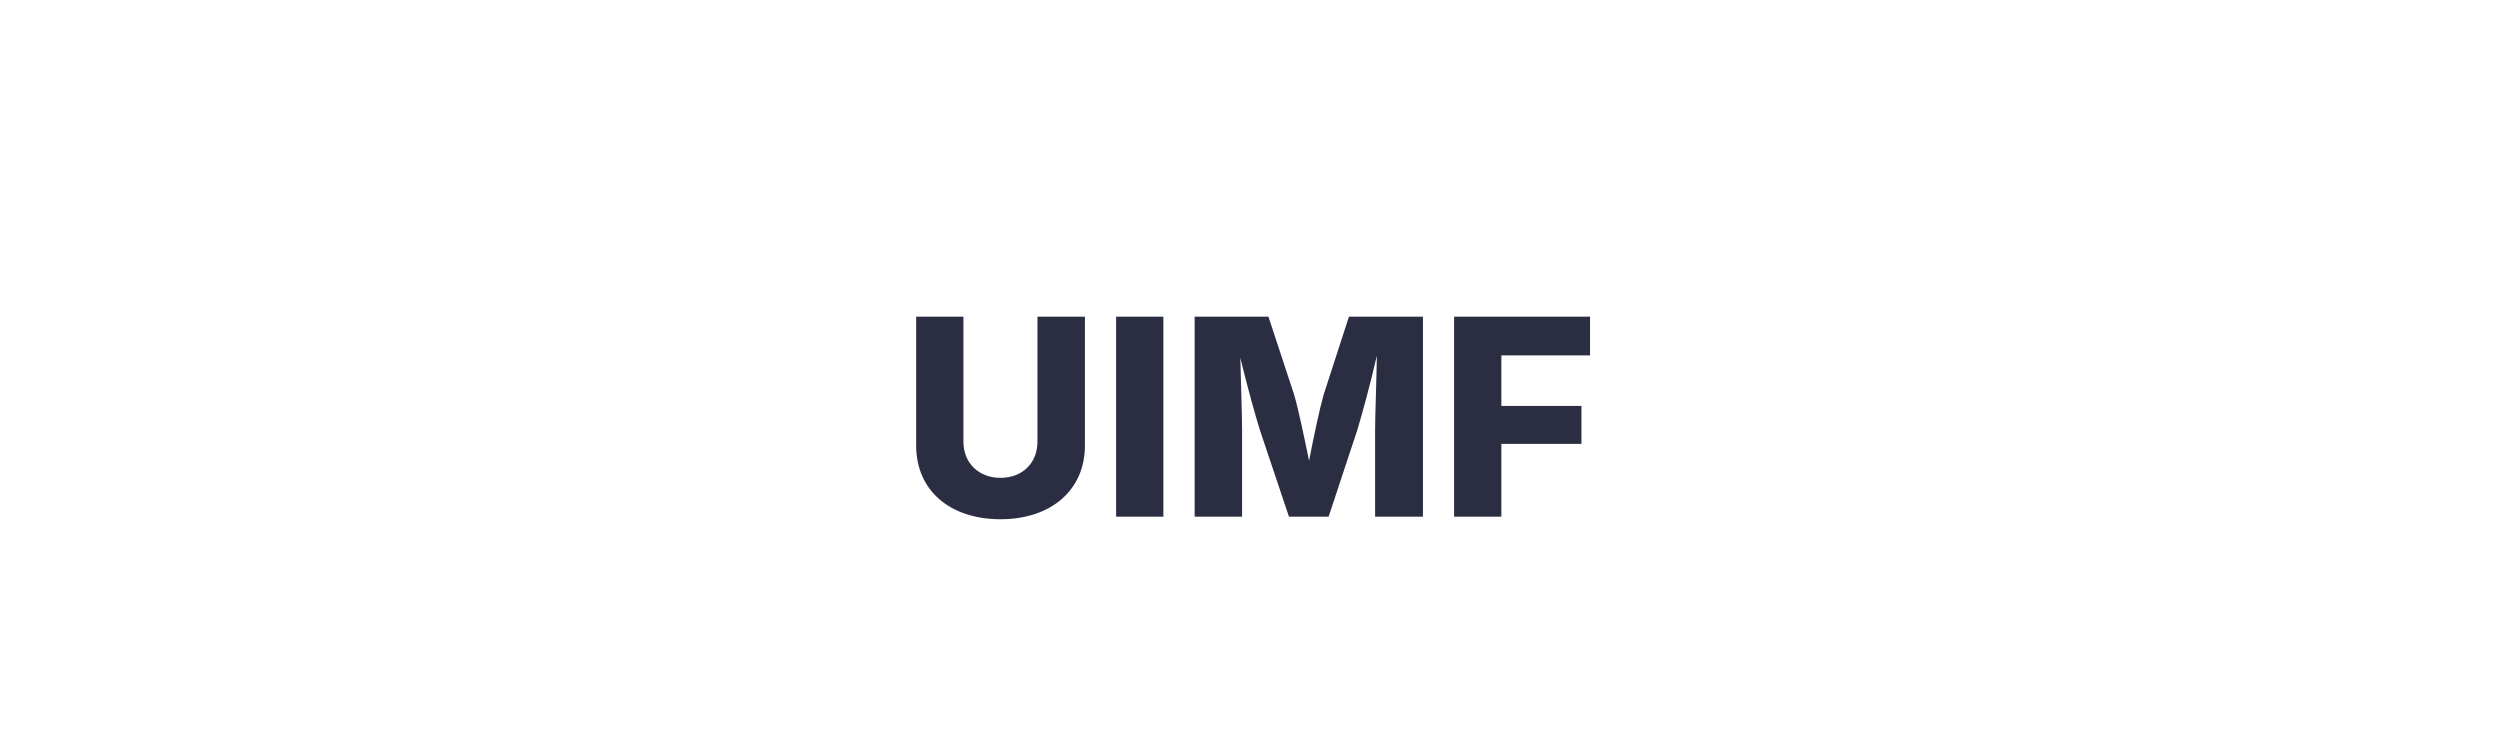
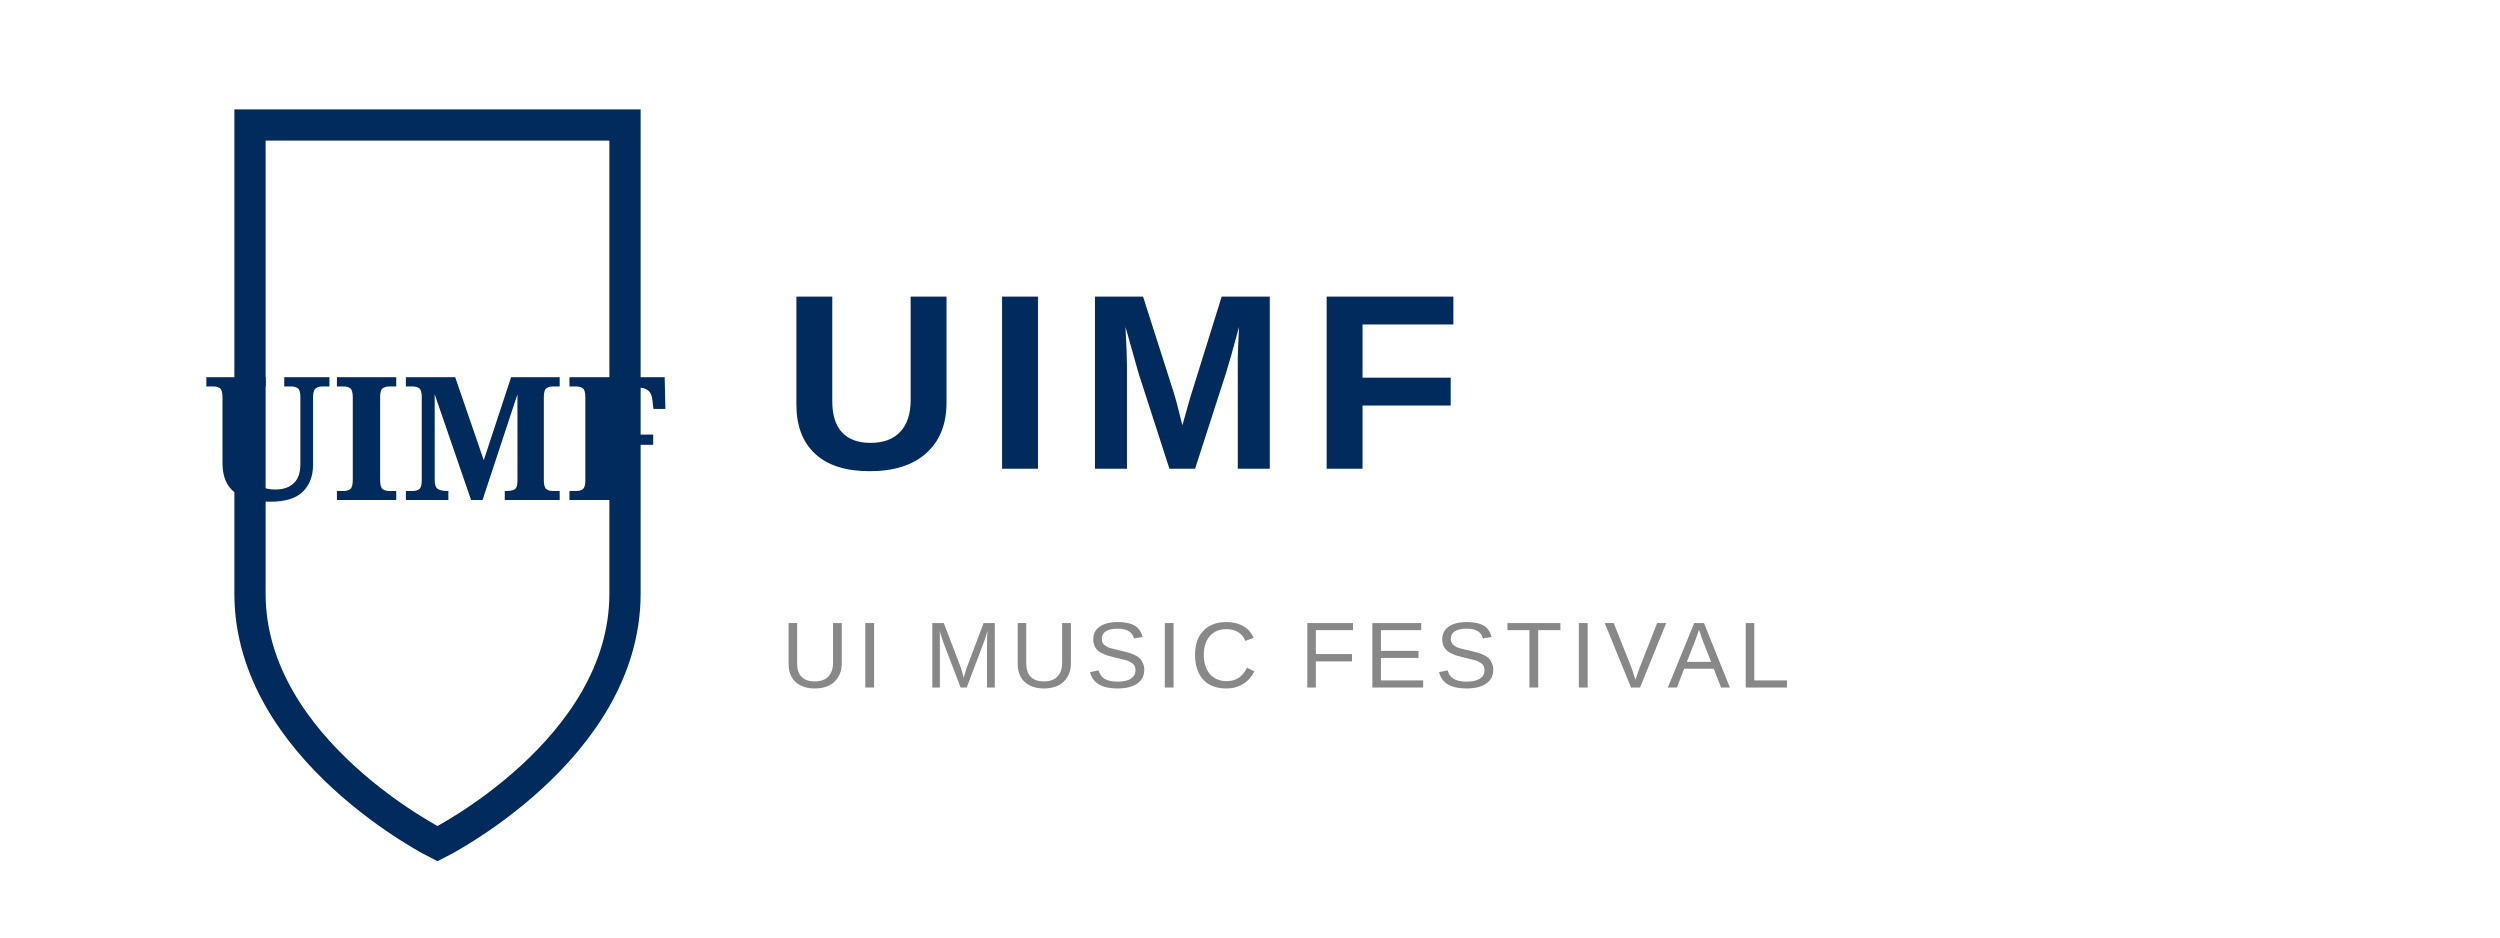
- <svg xmlns="http://www.w3.org/2000/svg" viewBox="0 0 200 60" width="200" height="60">
-   <rect width="100%" height="100%" fill="none" />
-   <text x="50%" y="55%" dominant-baseline="middle" text-anchor="middle" font-family="system-ui, -apple-system, sans-serif" font-weight="800" font-size="22" fill="#2b2d42">UIMF</text>
+ <svg xmlns="http://www.w3.org/2000/svg" viewBox="0 0 160 60" width="160" height="60">
+   <path d="M16,8 L40,8 L40,38 C40,48 28,54 28,54 C28,54 16,48 16,38Z" fill="none" stroke="#002B5C" stroke-width="2" />
+   <text x="28" y="32" text-anchor="middle" font-family="'Georgia', serif" font-weight="700" font-size="11" fill="#002B5C">UIMF</text>
+   <text x="50" y="30" font-family="'Segoe UI', Arial, sans-serif" font-weight="700" font-size="16" fill="#002B5C" letter-spacing="1.5">UIMF</text>
+   <text x="50" y="44" font-family="'Segoe UI', Arial, sans-serif" font-weight="400" font-size="6" fill="#888" letter-spacing="0.5">UI MUSIC FESTIVAL</text>
</svg>
